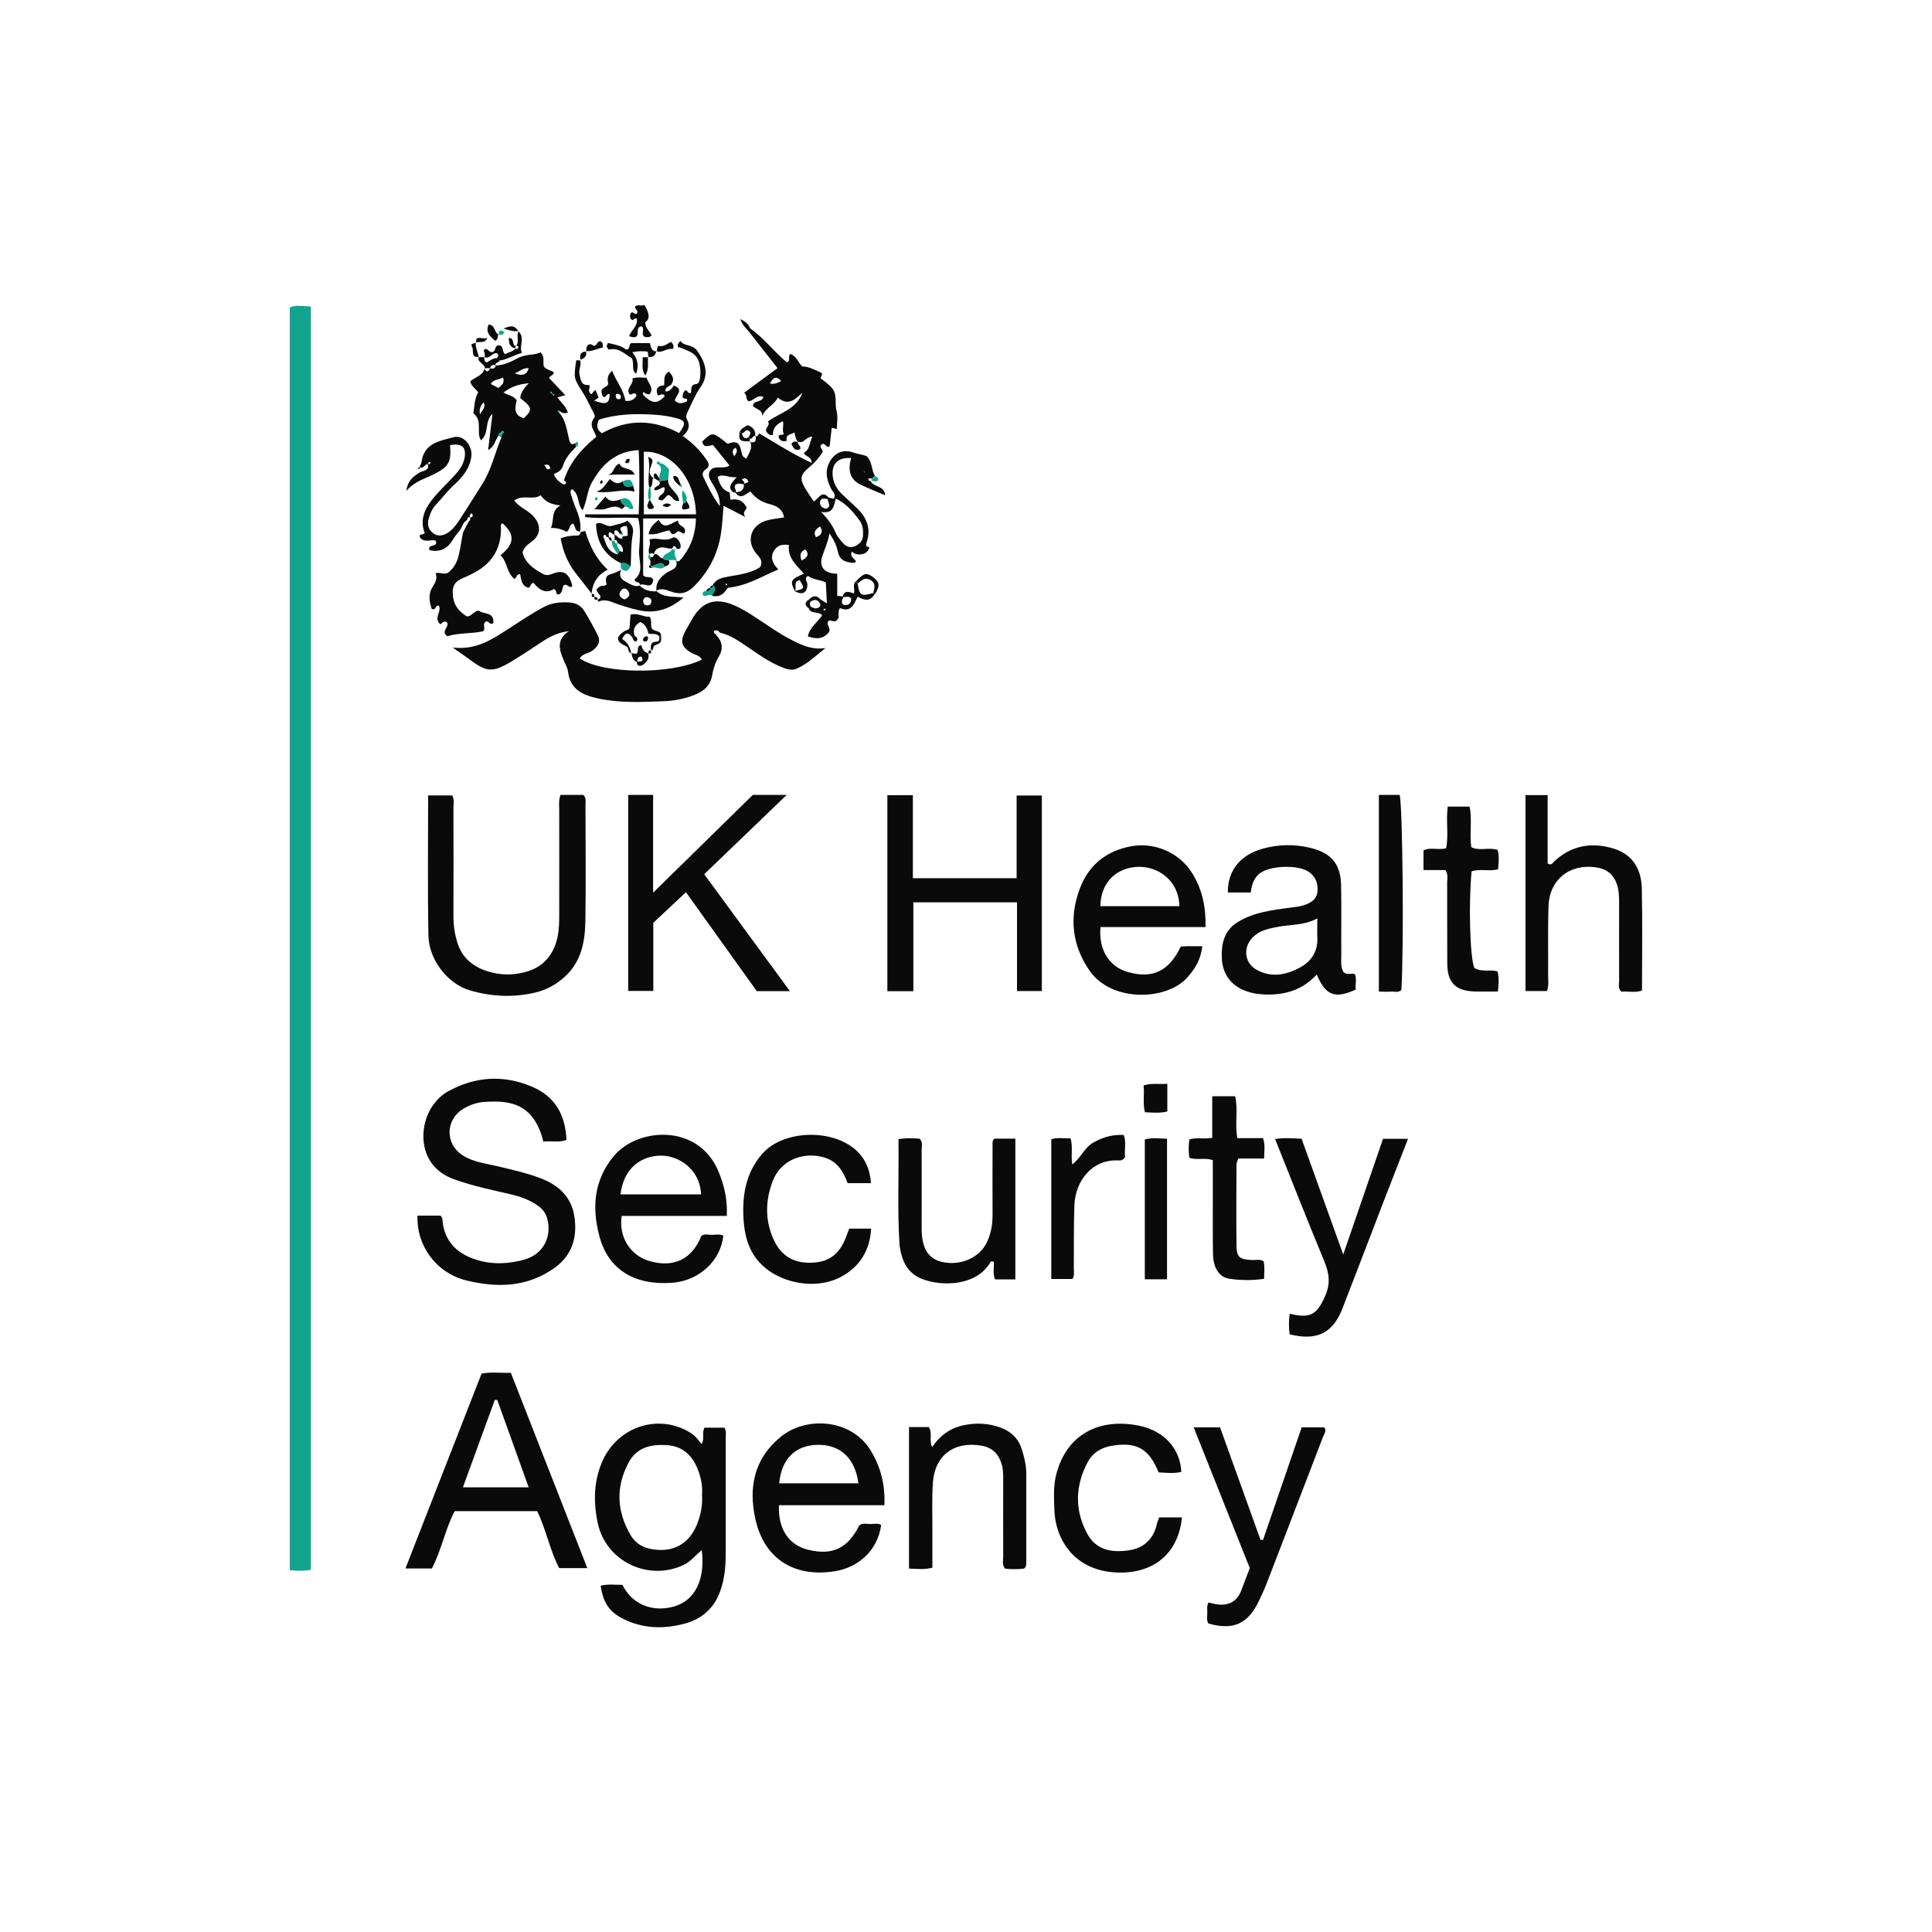
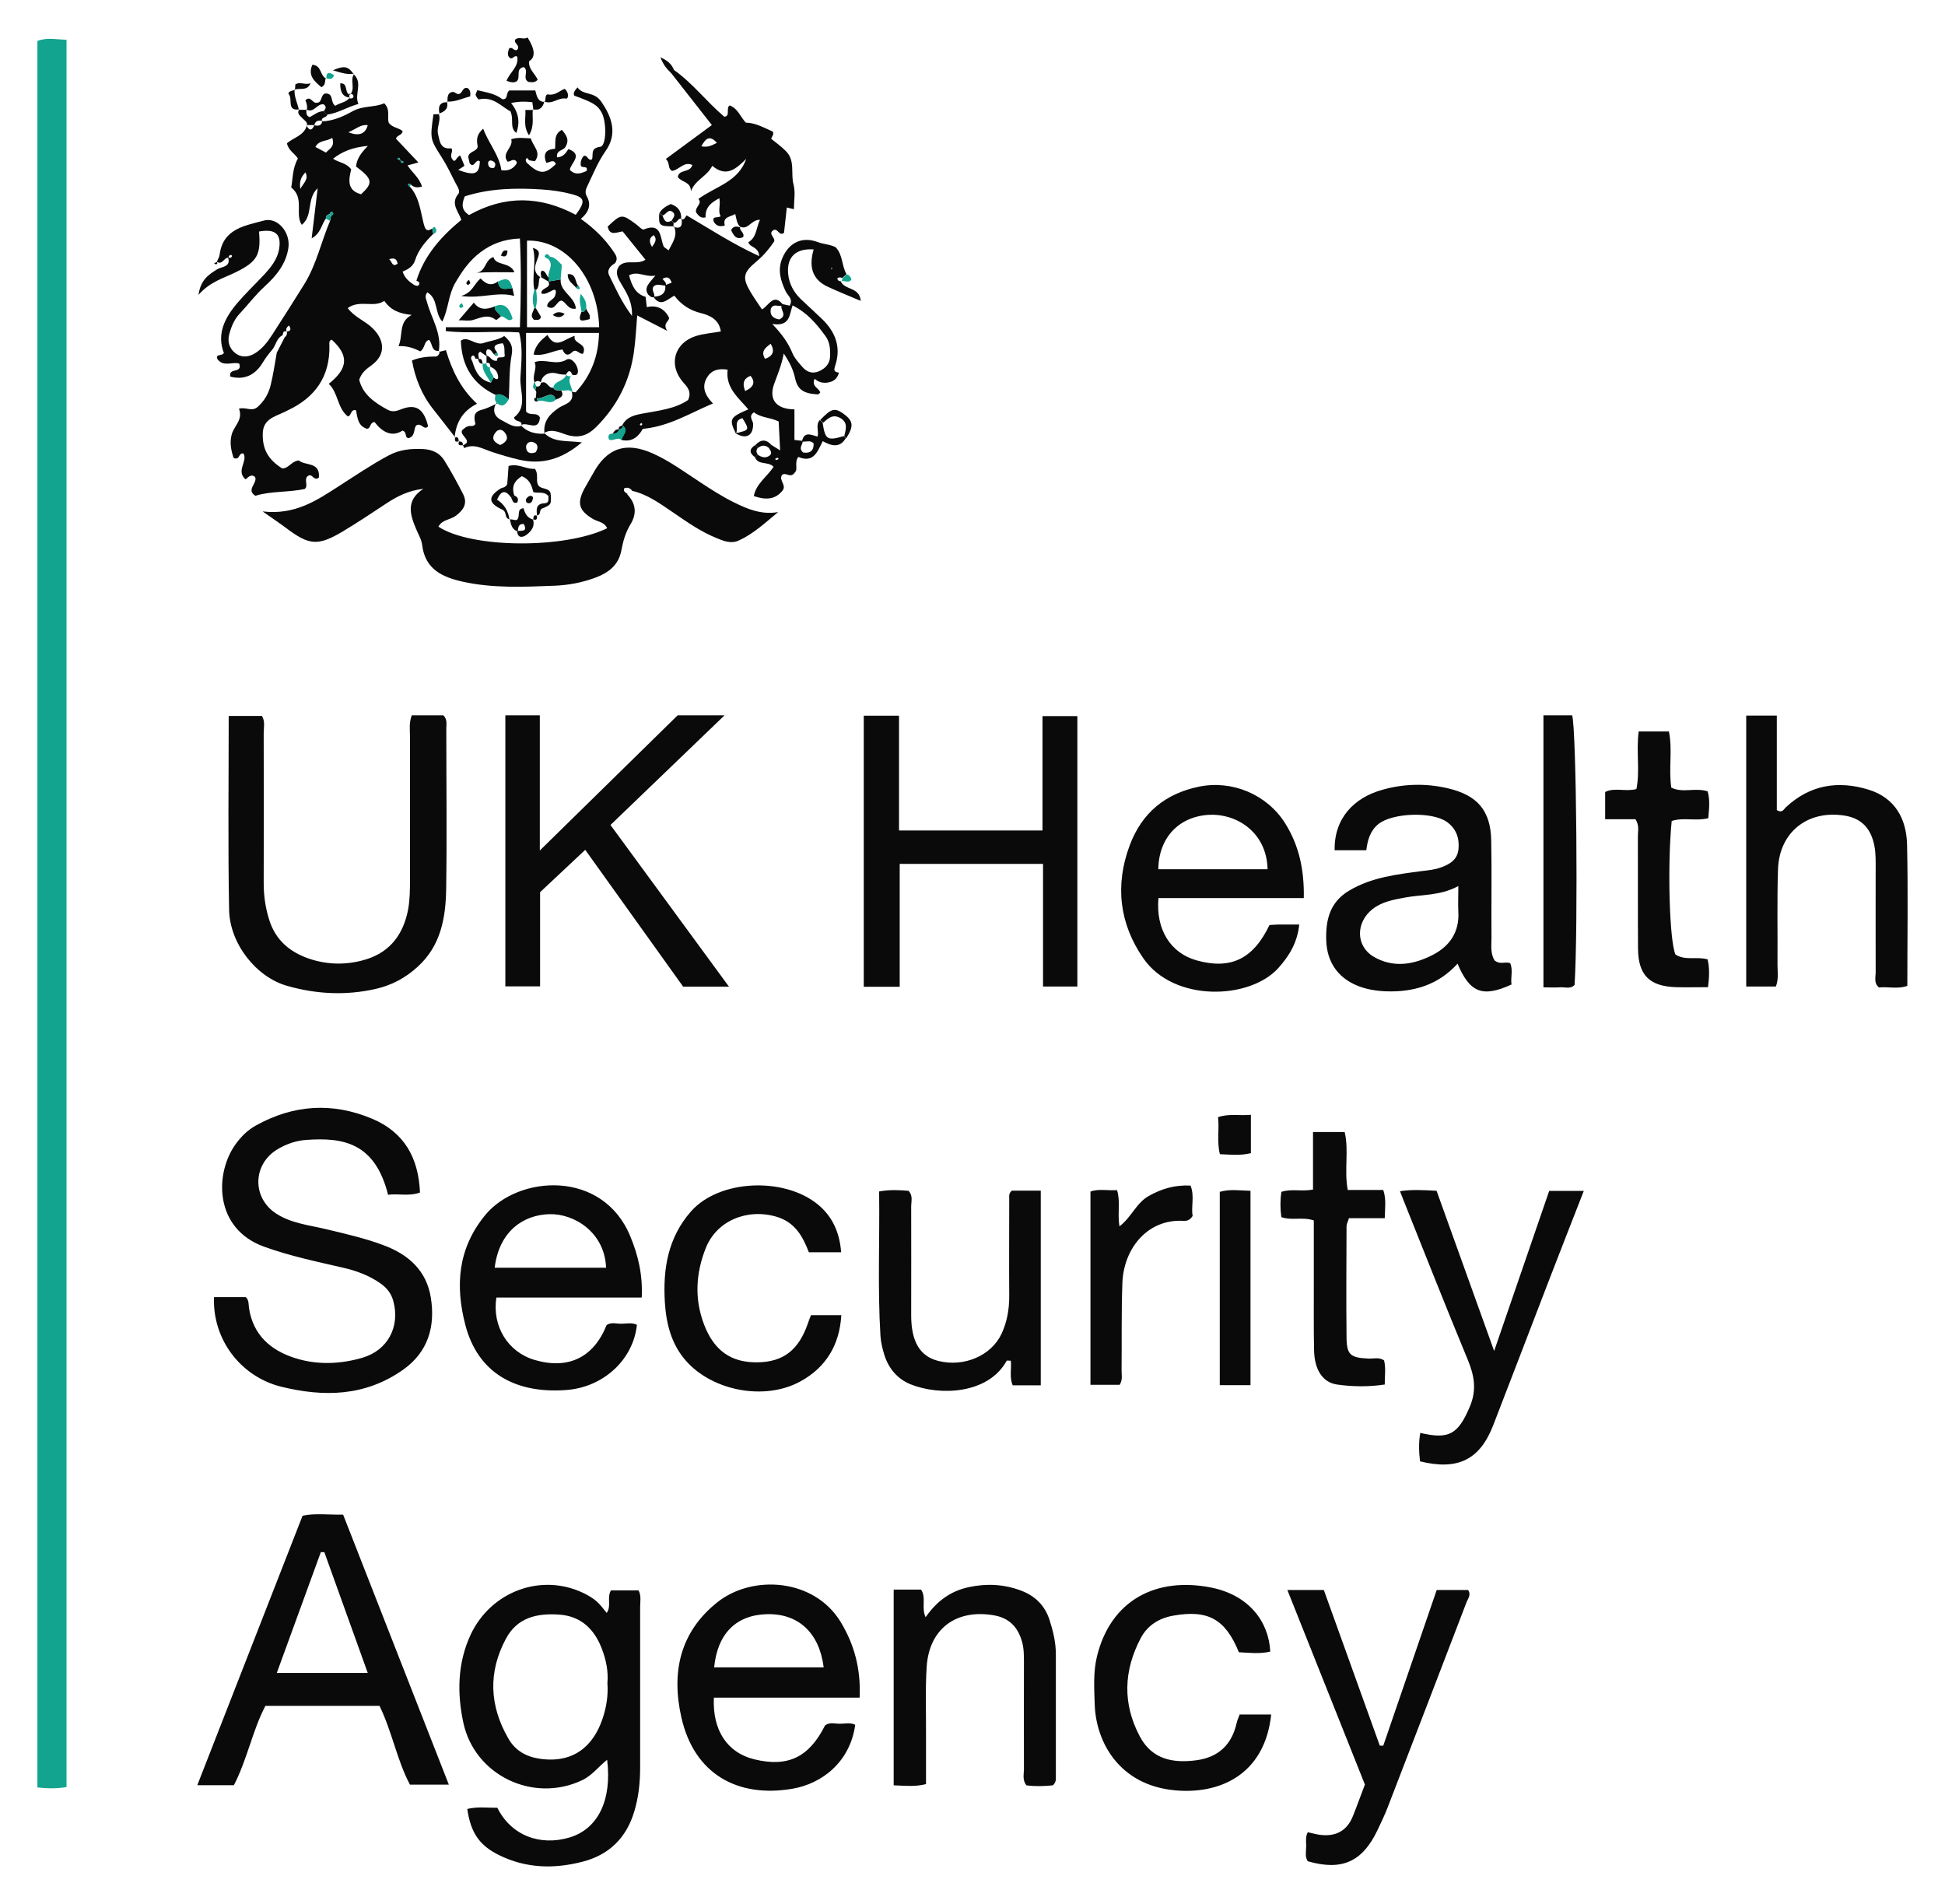
- <svg xmlns="http://www.w3.org/2000/svg" id="Layer_3" data-name="Layer 3" viewBox="0 0 200 200">
+ <svg xmlns="http://www.w3.org/2000/svg" id="Layer_3" data-name="Layer 3" viewBox="27.20 28.75 145.60 142.50">
  <defs>
    <style>.cls-1,.cls-2{fill:#0a0a0a;stroke-width:0}.cls-2{fill:#12a48f}</style>
  </defs>
  <path d="M69.76 39.91c1.15.43.13 1.07.1 1.56.45.44.85.24 1.25.08.14-.45-.35-.18-.43-.4a.87.87 0 0 1 .22-.73c.3-.1.29.4.61.26.14-.32-.17-.84.62-.94.48-.06.49-1.88.1-2.58-.3-.54-.63-.74-2.04-1.25-.1-.21.02-.36.24-.62.41.61 1.22.29 1.75 1.03.86 1.22 1.25 2.46.35 3.74-.55.78-.92 1.69-1.33 2.55-.11.24-.26.5-.08.82.36.63.17 1.2-.44 1.7 1.01.72 1.79 1.49 2.42 2.41.2.29.4.56.14.91-.35.21-.64.51-.43.93.47.94.88 1.92 1.7 3.02.04-1.14-.45-1.78-.83-2.45-.25-.43-.46-.82-.13-1.29.54-.54 1.31-.04 1.97-.47-.58-.71-1.15-1.42-1.71-2.12-.45.06-.97.37-1.12-.36 1.01-.96 1.06-.96 2.12-.18.19.14.46.44.57.4 1.31-.54 1.23.52 1.48 1.22.04.12.21.19.39.34.3-.59.71-1.11.4-1.81l-.05.04c.64.23.68-.14.62-.62l-.04.05c.26.1.3-.14.42-.28 1.75 1.03 3.45 2.14 5.43 3.05-.04-.72-.7-.63-.81-1.04.62-.36.57-1.03.87-1.68-.67-.01-.9.81-1.49.51l.04.04c-.28-.23-.3-.57-.4-.98-.4.23-.96.2-.78.86-.45.13-.67-.02-.83-.29-.14-.45.25-.25.52-.4-.23-.38.01-.82-.1-1.35-.63.32-1.07.69-1.03 1.43-.38.1-.54-.15-.71-.37-.11-.41.5-.65.17-1.01 1.3-.95 2.99-1.27 3.58-3-.75.74-1.48 1.42-2.54.52-.39.8-1.28 1.04-1.6 1.91 0-.74-.71-.67-.98-1.07.09-.61.91-.29 1.09-.9-.64-.3-.99.38-1.52.44-.36-.2-.13-.6-.47-.89 1.21-.89 2.3-1.69 3.45-2.54-1-1.28-2.04-2.61-3.08-3.93.08-.07.15-.14.23-.2 1.4.98 2.42 2.35 3.77 3.5.49 0 .11-.65.41-.84.62.23.8.85 1.21 1.29.73.01 1.36.38 2.02.67.11.21-.07.36-.12.54.37.29.75.57 1.09.91.73.72.36 1.67.58 2.5.16.58.03 1.23.03 1.86-.19-.05-.35-.09-.53-.13-.07.66-.14 1.29-.21 1.9-.37.27-.44-.33-.76-.22-.5.28.13.55.02.87-.36.53-.79 1.05-1.32 1.49-1.02.85-1.08 1.22-.42 2.33.25.41.53.81.83 1.26.5-.26.86-1.26 1.57-.36-.23.29-.65-.18-.9.29-.12.54.22.76.63.82.71-.34-.09-.8.23-1.15l.54.12c.29-.49-.13-.74-.28-1.04-.38-.8-.64-1.6-.28-2.49.49-1.18 1.47-1.68 2.67-1.23.45.17.94.17 1.34.39.55.58.44 1.39.81 2.01l-.32.29c-.13-.06-.26-.07-.37.02.02.17.13.22.28.23l-.03-.02c.27.69 1.43.42 1.5 1.48-.86-.37-1.68-.69-2.47-1.06-1.23-.57-1.4-1.6-1.05-2.79-1.34-.1-2.03.58-1.91 1.83.07.75.42 1.38.96 1.9.53.5 1.07.99 1.59 1.49.98.95 1.42 2.08.99 3.42-.11.35-.17.53.26.58-.08.34-.28.58-.61.69-.42.13-.84.1-1.21-.23-.26.61.35.68.42 1.04-.06.04-.12.13-.18.13-1.04-.06-1.51-.33-1.7-1.21-.14-.64-.39-1.16-.85-1.85-.17.92-.48 1.6-.73 2.31-.4 1.15.18 1.86 1.53 1.87v2.29c.25.03.43.05.61.07.06.27-.36.5.04.87.47.07.8-.07.79-.68-.3-.3-.61-.07-.88-.15.17-.78.69-.49 1.17-.36.12-.41-.17-.87.17-1.24.07.06.14.13.21.19.19 1.28.34 1.38 1.59 1.01l.15.15c-.47.78-1.09.58-1.73.23-.39.76-.67 1.67-1.83 1.18-.32.42 0 .93-.25 1.15-.34.52-.71-.08-.98.22-.23.38.33.71.08 1.11-.58.76-1.33.74-2.18.45.17-.93 1-1.45 1.48-2.19-.42-.44-1.15-.09-1.39-.71l.2-.2c.28.2.6.29.89.07.23-.17.07-.4-.07-.59.07-.07.13-.14.2-.21.15.09.3.19.66.41-.04-.79-.07-1.46-.11-2.16-.62-.32-1.34-.27-1.85-.69-.46.31-.05.61-.06.9-.01.87-.54 1.14-1.32.67 1.05-.24 1.06-.24.52-1.13-.7.16-.28.79-.49 1.16-.53-1.09-.47-1.22.93-1.82-.74-.87-1.72-1.61-1.55-2.97-.69-.11-1.21.03-1.54.58-.41.67-.2 1.29.44 1.95-1.74.73-3.26 1.71-5.25 1.9-.28.49-.73 1.03-1.6.83.03-.37.6-.7.06-1.1.33-.63.91-.76 1.55-.88 1.18-.22 2.4-.34 3.38-1.01.28-.63-.05-.97-.39-1.35-1.1-1.28-.65-2.91.95-3.43.59-.19 1.23-.23 1.89-.35-.12-.88-.81-1.21-1.48-1.37-.85-.21-1.49-.64-2-1.31-.53.27-1.02.9-1.57.08q.99-.03.89-.87l.48-.18c-.13-.38-.33-.51-.69-.28.16.17.31.28.25.49-.31.02-.64-.18-.91.07-.22.29.15.53.03.79-.2.08-.3-.08-.43-.17-.38-.54.11-.9.53-1.43-.81.13-1.32-.38-1.97-.02.21.73.44 1.37 1.24 1.61.03.24.06.47.09.77.72-.17 1.32.08 1.67.8-.03.32-.49.39-.15.97-.9-.46-1.53-.78-2.24-1.15-.08.96-.12 1.86-.25 2.76-.31 2.18-1.27 4.05-2.84 5.61-.6.59-1.23.83-2.1.59-.56-.16-1.16-.53-1.79-.16l.04.04c-.11-.91.37-1.44 1.08-1.93.4-.27 1.17-.36.97-1.17l.02-.03c.09.01.23.07.27.03 1.15-1.24 1.71-2.71 1.74-4.43h-5.46v5.88c.31.37.84 0 1.04.46-.11 1.12-1.02.23-1.43.58l.04.02c.1-.46-.48-.21-.55-.62 1.04-.8.41-1.97.48-3.01.06-1.09.2-2.21-.1-3.35-1.86-.13-3.69.11-5.49-.1v-.29h5.55c.08-2.28.1-4.44 0-6.64-1.18.05-2.09.39-2.94 1.02-.84.63-1.41 1.45-1.92 2.34-.5.88-.49 1.93-.95 2.86-.6-.66-.28-1.69-1.12-2.19-.23.29-.09.49-.03.72.33 1.23 1.13 2.35.88 3.71l.05-.05c-.64.09-.49-.58-.78-.82-.39.12-.27.61-.65.86-.47-.24-1.01-.43-1.63-.39.37-.84-.03-1.8.99-2.34-.96-.09-1.59-.38-2.05-1.05-.8.55-1.84-.12-2.74.54.48.64 1.17.91 1.7 1.36 1.04.89 1.25 2.08.07 2.93-.34.25-.72.51-.91 1.07.26 1.1 1.16 1.73 2.15 2.26.31.16.6.11.95-.03 1.14-.46 1.73-.07 2.06 1.26-.32.34-.47-.28-.87-.08-.24.19-.05.79-.57.96-.37 0-.08-.43-.48-.56-.8.52-1.53.1-2.09-.64-.4.04-.25.49-.58.5-.67-.21-.7-.83-.81-1.38-.42-.11-.34.43-.61.46-.81-.65-.71-1.77-1.43-2.44 1.47-1.17 1.51-2.13.22-3.31-.24.09-.17.3-.17.47.04 2.3-1.07 3.86-3.11 4.82-.09.04-.17.09-.26.13-.73.35-1.6.53-1.62 1.61-.03 1.15.38 1.93 1.45 2.61.48.02.68-.53 1.25-.6.43.42 1.62.07 1.5 1.29-.41.3-.49-.39-.84-.11-.3.25.08.73-.22.96-1.26.27-2.51.14-3.69.51-.73-.45.17-.94-.02-1.4-.31-.28-.52.03-.72.17-.73-.64.16-1.32-.14-1.92-.4-.15-.25.55-.76.31-.15-.49-.32-1.1-.13-1.77.18-.63.86-1.09.54-1.91.52-.15.98.27 1.43-.16.5-.46.79-.99.94-1.6.2-.8.31-1.62.46-2.43.2-.38.39-.77.59-1.15.14-.11.2-.25.16-.43.35-.05.31-.23.16-.46-.15.13-.26.25-.17.45-.26-.08-.27.11-.3.28-.44.2-.49.68-.73 1.02-.28.33-.54.66-.77 1.04-.54.9-1.35 1.32-2.42 1.04-.16-.71.93-.2.67-.97-.46-.18-1.19.29-1.64-.35-.13-.43.33-.18.49-.45-.55-1.41.06-2.62.99-3.72.63-.74 1.34-1.41 2-2.12.53-.57 1.03-1.18 1.15-1.98.17-1.09-.31-1.49-1.51-1.27.15 1.74-.13 2.25-1.73 3.04-.9.45-1.91.69-2.8 1.7.16-1.13.76-1.52 1.41-1.92.33-.2 1.06-.16.79-.91.11.08.22.09.3-.04.01-.02-.02-.11-.04-.11-.15-.03-.19.08-.22.2-.34-.03-.47.62-.9.27l.03.03c.07-.17.19-.34.21-.52.25-1.96 1.89-2.17 3.31-2.56 1.01-.28 2 .86 1.84 2.03-.17 1.22-.93 2.13-1.79 2.91-.69.63-1.23 1.36-1.86 2.03-.41.43-.63.98-.78 1.54-.15.57.02 1.09.48 1.43.48.35 1.01.28 1.5-.04.54-.35.92-.86 1.26-1.39.81-1.26 1.62-2.52 2.41-3.8.89-1.46 1.24-3.14 1.9-4.69.02-.12.05-.25.07-.37.12-.05.22-.16.12-.26-.12-.12-.18.04-.24.14-.18.03-.27.13-.26.31-.34.45-.37 1.11-1.07 1.49.15-1.27.3-2.45.45-3.75-.86.8-.31 2.03-1.19 2.74-.54-.81.23-1.99-.79-2.8.12-.6.08-1.43.5-2.16-.22-.38-.69-.57-.82-1.14.46-.43 1.29-.57 1.49-1.34l-.05-.05c.21.45.42.49.63 0l-.05.03c.3.07.57.07.63-.32l-.04.04c.83-.03 1.62-.38 2.28-.75.82-.46 1.67-.28 2.39-.61.49.48.2 1.01.34 1.45.25.38.74.37 1.04.63-.03.33-.41.28-.5.57.54.57 1.1 1.16 1.68 1.78-.29.08-.51.14-.81.22.33.53.87.89 1.08 1.59-.32.08-.6.09-.85-.17l-.1-.06-.11.07c.84.8.93 1.92 1.19 2.95.11.42.22.61.64.35l.07.4c-.58.57-1.11 1.18-1.36 1.98-.15.46-.53.67-.93.84.17.51.51.77.87 1 .13.06.29.12.36-.03.08-.16-.06-.24-.2-.29.59-1.88 1.82-3.28 3.36-4.55-.18-.61-.84-1.2-.22-1.95.17-.2-.07-.55-.21-.81-.33-.65-.64-1.31-1.03-1.92-.87-1.37-.89-1.36-.62-3.23h.43l-.04-.04c.2.51-.17.99-.05 1.52.14.59.17 1.16 1 1.07.19.27-.25.54.17.93.16.09.25-.35.5-.38.1.25.21.5.31.76-.15.1-.31.2-.47.31 1.24.46 1.58.32 1.62-.64-.31-.27-.43.62-.77.12-.02-.09-.03-.19-.06-.28-.22-.63.76-.53.66-1.03-.09-.46-.06-.83.42-1.26.42 1.13 1.21 1.98 1.36 3.11.58.08.92-.13 1.16-.53-.02-.06-.02-.11-.04-.14-.23-.24-.42.03-.65.03-.51-.64.46-1.06.27-1.68.51-.16.98-.08 1.47-.06.14.57.82 1.03.3 1.71-.15-.02-.29-.05-.43-.07-.05-.06-.15-.19-.15-.18-.14.1-.12.22-.04.35.94.89 1.37.91 2.19.11-.18-.43-.47-.08-.72-.1-.24-.63-.07-1.01.66-1.04.06-.51-.12-1.09.51-1.42.32.37.59.74.28 1.25-.12.32-.73.23-.64.81.45-.02.65-.31.84-.61Zm-12.59.85c-.04-.11-.04-.3-.23-.12.08.04.15.08.23.12.06.1.07.31.25.1-.08-.03-.17-.07-.25-.1m14.88 12.48c-.09-3.71-2.53-6.57-5.4-6.48v6.48zm12.97-.23c.77.81 1.19 1.43 1.49 2.15.16.39.47.73.75 1.05.34.4.78.55 1.29.31.46-.22.77-.55.79-1.1.02-.54-.02-1.08-.35-1.52-.65-.89-1.34-1.73-2.46-2.29-.24.68-.17 1.6-1.51 1.39Zm-22.71-8.16c2.67-1.5 5.34-1.44 7.99-.02.73-.99.7-1.28-.27-1.54-.74-.2-1.52-.31-2.29-.36-1.98-.13-3.94-.07-5.75.52-.25.62-.24 1.02.32 1.4m-8.46-3.64c.07-.58.35-.98.89-1.54-1.17.11-1.91.42-2.61.96.46.31 1 .3 1.36.8-.18.74-.35 1.57.74 1.86.92-.85.87-1.14-.38-2.08m-1.78-2.14c-.43.28-.99.15-1.26.68.27.15.51.27.79.42.28-.3.69-.45.47-1.1m1.21-.42q1.18.47 1.45-.53c-.52-.08-.86.28-1.45.53m29.7 19.37q.98-.45.4-1.14c-.48.19-.64.52-.4 1.14m1.49-2.41q.91-.32.42-1.13c-.39.3-.76.55-.42 1.13m-8.32-9.26q-.52.26-.14.88c.2-.3.41-.53.14-.88m3.55-6.65c.55.11.83-.1 1.17-.26-.51-.56-.82-.39-1.17.26m-30.02 3.19c.26-.46.65-.74.38-1.24-.25.29-.48.57-.38 1.24m14.51-1.58c.16-.25.1-.43-.17-.53-.17-.06-.29.05-.28.19 0 .26.15.41.45.34m-7.86 6.84c.22.17.23.65.64.33-.07-.25-.14-.49-.64-.33M85.4 63c-.05.03-.11.07-.18.1.03.03.07.1.09.09.07-.02.13-.06.19-.09-.03-.03-.07-.06-.11-.1Zm4.06-14.09.04-.11h-.08l.03.11ZM75.2 60.6s.08-.07.08-.1-.06-.07-.09-.1c-.03.05-.07.1-.1.15.03.02.07.03.11.06Z" class="cls-1" />
  <path d="M32.18 162.51c-.76.13-1.42.11-2.18.03V31.82c.66-.28 1.37-.12 2.18-.09v130.79Z" class="cls-2" />
  <path d="M74.15 65.75c.66.69.74 1.44.24 2.26-.36.59-.55 1.25-.67 1.91-.21 1.16-1 1.72-2.01 2.09-.96.35-1.97.54-2.99.58-2.29.09-4.57.2-6.83-.29-1.55-.34-2.87-.92-3.09-2.77-.05-.42-.3-.81-.46-1.21-.45-1.07-.77-2.12.55-2.98-1.1.12-1.94.55-2.75 1.08-1.09.72-2.18 1.45-3.3 2.12-1.84 1.09-2.5 1.03-4.21-.26-.49-.37-1.01-.71-1.77-1.25 2.45.29 4.09-.85 5.75-1.92 1.22-.78 2.42-1.6 3.7-2.28.81-.43 1.65-.51 2.54-.47.69.03 1.25.28 1.61.85.51.82.97 1.67 1.41 2.53.35.69.03 1.18-.54 1.61-.41.31-1.04.29-1.31.82 2.44 1.62 9.42 1.68 12.63.12-.2-.47-.69-.48-1.05-.69-1.07-.63-1.23-1.19-.65-2.28.21-.38.44-.76.65-1.14 1.04-1.91 2.46-2.39 4.49-1.48 1.24.56 2.34 1.37 3.47 2.11.85.56 1.7 1.11 2.62 1.56 1.01.5 2.04.92 3.27.71-.95.78-1.82 1.61-2.93 2.12-.59.28-1.17.04-1.69-.18-1.17-.47-2.2-1.2-3.24-1.91-.96-.65-1.9-1.35-3.06-1.62-.16-.21-.36-.3-.61-.18-.07.25.13.32.27.42Zm-30.92 60.09h2.37c.25.23.2.55.24.82.31 2.02 1.62 3.16 3.44 3.74 1.66.53 3.38.46 5.04-.02 1.92-.56 2.83-2.33 2.33-4.22-.16-.62-.51-1.03-1-1.37-.85-.59-1.79-.93-2.8-1.16-1.98-.46-3.96-.87-5.89-1.57-3.74-1.35-3.71-5.5-2.1-7.7.41-.56.9-1.04 1.5-1.37 2.81-1.56 5.72-1.75 8.68-.51 2.42 1.01 3.49 2.93 3.6 5.53-.82.3-1.63.06-2.39.17-.99-3.98-3.47-4.29-6.1-4.11-.79.05-1.52.31-2.19.71-1.86 1.13-1.9 3.63-.08 4.81 1.13.73 2.46.86 3.72 1.16 1.46.35 2.92.68 4.33 1.21 1.85.69 3.2 1.9 3.52 3.91.35 2.16-.2 4.08-2.07 5.4-2.83 2-5.93 2.07-9.19 1.26a6.64 6.64 0 0 1-4.97-6.69Zm48.63-43.52h2.64v8.59h10.74v-8.56h2.61v20.24h-2.57v-9.18H94.55v9.2h-2.69V82.33Zm-19.23 67.14c.35-.53-.01-1.1.3-1.67H75c.22.4.12.84.12 1.27v11.97c0 1.12-.11 2.22-.44 3.31-.59 1.98-1.89 3.25-3.88 3.76-2.13.55-4.23.5-6.25-.5-1.45-.72-2.11-1.65-2.37-3.45.75-.19 1.51-.08 2.25-.09 1.01 2.04 3.16 2.9 5.42 2.22 2.11-.64 3.17-2.78 2.8-5.81-.66.52-1.13 1.18-1.88 1.53-3.65 1.73-8.05-.36-8.89-4.33-.47-2.22-.43-4.45.55-6.56 1.52-3.25 5.29-4.64 8.45-3.12.35.17.69.37.98.62.28.24.5.56.76.87Zm.04 5.27c.08-.9-.11-1.78-.42-2.58-.55-1.44-1.54-2.44-3.21-2.55-1.65-.11-3.12.22-3.97 1.81-1.34 2.51-1.23 5.01.18 7.46.52.91 1.33 1.37 2.35 1.52 2.5.37 4-.93 4.69-2.95.3-.86.45-1.79.38-2.7Zm-7.65-72.44h2.59v10.12c3.6-3.53 6.94-6.81 10.32-10.12h3.51c-2.95 2.84-5.72 5.5-8.54 8.21 2.95 4.02 5.86 7.99 8.87 12.1h-3.43c-2.4-3.35-4.84-6.76-7.33-10.24-1.16 1.08-2.24 2.1-3.38 3.17v7.05h-2.6V82.29Zm-6.99 0h2.36c.31.31.22.67.22 1 0 3.99.05 7.98-.01 11.97-.03 2.16-.39 4.26-2.12 5.84-.92.84-1.93 1.39-3.16 1.67-2.24.51-4.46.39-6.63-.23-2.32-.66-4.29-3.16-4.34-5.69-.09-4.81-.03-9.62-.03-14.51h2.49c.25.41.13.86.13 1.28.01 3.75.01 7.49 0 11.24 0 .93.13 1.84.41 2.73.47 1.52 1.55 2.43 3 2.92 1.42.48 2.89.48 4.31.03 1.79-.57 2.75-1.92 3.09-3.71.13-.71.14-1.45.14-2.18.01-3.6 0-7.2 0-10.8 0-.48-.08-.97.13-1.55Zm-5.14 59.84c1.34 3.43 2.65 6.76 3.95 10.09s2.6 6.65 3.96 10.11h-2.91c-.96-1.79-1.32-3.91-2.28-5.9h-8.54c-.96 1.81-1.35 3.98-2.36 5.94h-2.74c2.63-6.74 5.23-13.39 7.88-20.17.94-.2 1.94-.06 3.04-.08Zm-4.98 11.84h6.82c-1.12-3.1-2.18-6.07-3.25-9.04-.09 0-.17 0-.26-.01-1.1 3-2.19 6.01-3.3 9.05Zm91.15-53.35c.44.37.79.08 1.19.22.23.52.02 1.09.1 1.6-2.17.99-3.12.62-4.04-1.56-1.45 1.6-3.29 2.14-5.35 2.07-.78-.03-1.56-.16-2.26-.47-1.41-.62-2.16-1.78-2.22-3.32-.05-1.52.25-2.88 1.72-3.75 1.68-1 3.56-1.21 5.43-1.46.48-.06.96-.1 1.43-.27.67-.24 1.24-.58 1.32-1.37.08-.83-.17-1.54-.87-2.04-1.1-.79-4.1-.69-5.15.18-.59.49-.79 1.19-.88 1.94h-2.37c-.05-2.38 1.44-3.94 3.59-4.53a9.7 9.7 0 0 1 4.91-.1c2.17.51 3.17 1.65 3.22 3.87.05 2.43 0 4.87.02 7.3 0 .58-.09 1.17.22 1.68Zm-2.69-5.55c-1.36.74-2.71.62-3.99.86-.86.16-1.73.31-2.44.87-1.27 1.01-1.25 2.77.09 3.56 1.49.87 3.03.59 4.45-.15 1.25-.65 1.97-1.71 1.89-3.19-.03-.58 0-1.16 0-1.95m-44.81 60.75H80.64c-.12 2.44 1.01 4.12 3.01 4.61 2.52.62 4.11-.14 5.31-2.53.34-.27.74-.13 1.12-.13s.77-.11 1.14.08c-.38 2.79-2.5 4.42-4.72 4.79-4.07.69-7.33-1.09-8.29-5.33-.77-3.39-.11-6.41 2.7-8.64 2.63-2.08 7.23-1.78 9.22 1.48 1.03 1.7 1.52 3.53 1.42 5.67Zm-2.7-2.27c-.33-2.61-1.91-4.04-4.25-3.98-2.3.06-3.7 1.45-3.95 3.98zm-13.64-27.68H64.36c-.34 2.15.87 4.09 2.86 4.67 2.52.74 4.42-.18 5.39-2.61.34-.24.74-.09 1.12-.1s.78-.1 1.15.08c-.28 2.63-2.52 4.67-5.27 4.88-3.9.3-6.65-1.34-7.57-4.85-.77-2.94-.58-5.74 1.49-8.25 2.47-2.99 8.78-3.42 10.85 1.59.58 1.4.94 2.85.86 4.58Zm-11-2.23h8.35c-.1-2.65-2.38-4.06-4.24-4.01-1.92.05-3.76 1.24-4.1 4.01Zm60.57-27.67h-10.87c-.21 2.36.91 4.13 2.88 4.67 2.53.7 4.22-.11 5.43-2.65.2-.01.44-.04.68-.04h1.55c-.14 1.35-.75 2.35-1.56 3.25-2.13 2.38-7.82 2.59-10.11-.72-1.79-2.58-2.14-5.47-1.02-8.46.91-2.43 2.66-3.87 5.19-4.39 2.48-.51 5.08.59 6.43 2.72 1.04 1.65 1.45 3.46 1.41 5.62Zm-10.88-2.16h8.18c-.07-2.83-2.4-4.19-4.4-4.07-2.24.13-3.75 1.71-3.78 4.07m46.24 8.78h-2.23V82.31h2.29v7.08c.42.24.51-.06.66-.2 1.81-1.7 3.93-2.04 6.22-1.33 1.97.61 2.83 2.18 2.87 4.12.08 3.5.02 7 .02 10.56-.71.26-1.43.05-2.12.12-.4-.32-.25-.74-.25-1.11-.01-2.73 0-5.45 0-8.18 0-.58-.02-1.15-.2-1.73-.33-1.1-1.07-1.69-2.18-1.85-2.72-.41-4.83 1.25-4.93 4.01-.08 2.38-.02 4.77-.04 7.15 0 .52.1 1.06-.12 1.64ZM94.1 147.73h2.05c.41.61 0 1.33.34 2.07.83-1.2 1.87-1.97 3.26-2.26 1.32-.28 2.62-.21 3.87.26 1.04.39 1.79 1.09 2.15 2.21.27.84.47 1.68.47 2.56v9.19c0 .19.02.39-.22.62-.62.07-1.33.09-1.99 0-.31-.42-.18-.82-.18-1.2-.01-2.67 0-5.35 0-8.02 0-.54 0-1.07-.16-1.59-.32-1.07-.97-1.73-2.12-1.92-2.8-.47-4.81 1.01-5 3.85-.11 1.69-.04 3.4-.05 5.1v3.69c-.82.21-1.57.12-2.42.09v-14.66Zm11.02-15.29h-2.11c-.26-.6-.08-1.24-.14-1.84-.15 0-.29-.03-.31 0-1.38 2.51-5 2.64-7.18 1.77-.98-.39-1.66-1.18-1.98-2.21-.14-.46-.26-.94-.29-1.42-.22-3.59-.05-7.18-.1-10.81.81-.15 1.52-.1 2.2-.05.35.37.2.78.2 1.15.01 2.72 0 5.45 0 8.17 0 1.98.66 3.08 2.05 3.42 1.9.47 3.94-.39 4.71-2.03.42-.89.58-1.84.58-2.83-.02-2.43 0-4.87 0-7.3 0-.19-.05-.39.2-.59h2.16v14.56Zm24.25 29.87c-1.94-4.86-3.85-9.67-5.8-14.55h2.73c1.39 3.88 2.79 7.76 4.19 11.65h.26c1.33-3.87 2.66-7.74 4-11.65h2.35c.25.37-.02.65-.13.95-1.96 5.11-3.92 10.22-5.89 15.32-.23.59-.5 1.15-.77 1.72-1.13 2.37-2.68 3.05-5.22 2.31-.22-.36-.11-.76-.11-1.14 0-.33-.07-.68.12-1.03.31.07.62.16.94.2 1.18.14 2-.32 2.43-1.39.31-.76.58-1.54.91-2.39Zm4.13-24.19c-.08-.69-.11-1.4.02-2.12 2.16.52 2.84.08 3.7-1.94.55-1.28.34-2.37-.16-3.57-1.65-3.98-3.23-7.99-4.83-11.99-.07-.18-.14-.35-.23-.59.92-.14 1.78-.08 2.74-.03 1.4 3.89 2.8 7.78 4.31 11.99 1.45-4.22 2.78-8.09 4.12-11.98h2.59c-.89 2.29-1.76 4.49-2.61 6.7-1.39 3.61-2.77 7.23-4.17 10.84-1 2.58-2.65 3.4-5.48 2.7Zm-13.47 18.96h2.33c-.49 4.57-3.94 6-7.25 5.67-4.1-.4-5.86-3.57-5.96-6.4-.04-1.22-.12-2.45.17-3.63 1.04-4.23 4.46-5.96 8.56-5.14 2.82.57 4.3 2.55 4.41 4.79-.78.19-1.58.09-2.35.05-1.01-2.49-2.32-3.2-4.91-2.74-1.07.19-1.92.72-2.43 1.67-1.29 2.44-1.38 4.92-.07 7.38.92 1.73 2.51 2.01 4.26 1.77 1.61-.22 2.62-1.16 2.98-2.77.05-.23.16-.45.24-.67Zm-29.87-34.6h-2.41c-.46-1.2-1.04-2.25-2.43-2.66-2.18-.64-4.49.29-5.3 2.38-.73 1.86-.85 3.78-.11 5.7.74 1.94 2.02 2.84 3.97 2.82 1.96-.02 3.12-.92 3.81-2.95.06-.18.13-.36.22-.58h2.27c-.13 2.22-1.14 3.89-3.03 4.94-2.66 1.48-6.55.75-8.56-1.48-1.13-1.25-1.52-2.81-1.62-4.43-.15-2.48.22-4.82 1.96-6.8 2.11-2.39 6.96-2.59 9.49-.52 1.07.88 1.62 2.04 1.75 3.58Zm59.46-32.41h-2.26v-2.04c.7-.36 1.5 0 2.34-.22.28-1.37-.03-2.82.17-4.31h2.26c.29 1.36-.03 2.77.18 4.2.84.43 1.79-.02 2.72.28.19.64.11 1.3.05 2.01-.93.24-1.87-.08-2.74.21-.33 3.35-.17 8.95.28 9.99.73.49 1.61.13 2.41.37.16.69.12 1.34.03 2.08-.84 0-1.61.02-2.38 0-1.99-.06-2.84-.89-2.86-2.87-.02-2.82 0-5.64-.01-8.46 0-.37.12-.77-.18-1.24Zm-18.81 40.5c.14.56.05 1.14.05 1.81-1.19.18-2.4.17-3.58 0-1.07-.16-1.68-1.11-1.71-2.55-.04-1.7-.01-3.4-.02-5.1v-4.63c-.85-.29-1.65.03-2.43-.25-.09-.64-.09-1.26 0-1.89.76-.25 1.49-.01 2.37-.17v-4.31h2.37c.33 1.38-.05 2.85.23 4.34h2.66c.24.72.12 1.37.11 2.11h-2.68c-.07.25-.18.43-.18.6-.01 2.77-.03 5.54 0 8.31.01 1.33.29 1.54 1.67 1.6.38.01.78-.12 1.15.14Zm11.92-48.28h2.16c.32 1.08.45 15.94.18 20.18-.31.34-.72.15-1.09.18-.38.03-.77 0-1.24 0V82.28Zm-31.71 50.11h-2.19v-14.46c.61-.23 1.28-.06 1.99-.11.27.87.02 1.75.18 2.71.89-.66 1.25-1.74 2.19-2.27.96-.54 1.95-.84 3.13-.78.32.77.03 1.59.16 2.27-.22.36-.47.38-.71.37-2.65-.15-4.45 2.05-4.55 4.64-.08 2.19-.04 4.38-.06 6.57 0 .33.09.68-.14 1.06m9.79.03h-2.3v-14.47c.73-.22 1.48-.1 2.3-.08v14.56Z" class="cls-1" />
  <path d="M67.96 61.18c.72.71 1.7.54 2.8.68-1.5 1.27-2.99 1.69-4.69 1.3-.7-.16-1.4-.37-2.09-.6-.66-.22-1.29-.63-2.03-.27-.03-.08-.07-.15-.1-.23l-.03.03c.98-.34-.55-.87.11-1.25.08-.08.2-.16.33-.19.17-.05.38.06.53-.16-.1-.45-.2-.9.48-1.07.4-.1.78-.31 1.16-.48l-.06-.05c-.35.58-.16 1.05.39 1.32.45.22.9.6 1.48.41l-.04-.02c.49.51 1.11.65 1.78.61l-.04-.04Zm-3.31.88c.48-.23.69-.53.29-.99-.19-.21-.45-.19-.62.02-.39.47-.15.76.33.97m2.65.54c.22-.35.19-.65-.24-.77-.27-.07-.5.17-.48.4.03.43.33.52.72.37m-6.03-1.12c-.55-.7-1.09-1.41-1.64-2.1-.86-1.08-1.35-2.31-1.59-3.65.58-.23 1.15-.3 1.74-.29.19 0 .33-.17.33-.4l-.05.05c.17-.04.34-.09.52-.13.45 1.49 1.09 2.87 2.33 4.01-1.1.55-1.58 1.43-1.68 2.54l.03-.03Zm59.57 50.71v2.87c-.78.2-1.53.11-2.32.08-.24-.94-.03-1.85-.14-2.77.85-.29 1.61-.09 2.46-.18M66.41 33.77c-.67.13-.19.78-.54 1.07-.2.12-.43.08-.75-.04.22-.62.94-1.05.8-1.81-.21-.14-.29.17-.5.13-.29-.18-.2-.46-.12-.72.24-.23.39.24.62.07.26-.31-.27-.47-.16-.75.3-.27.66.04.93-.17q.85 1.34.12 1.78c-.07.59.45.93.64 1.39-.23.25-.47.18-.69.16-.49-.25.06-.83-.35-1.11m1.54 2.57c-.11.45-.35.71-.86.59l.04.05c-.03-.18-.05-.37-.08-.58-.51-.06-.97-.07-1.59.06.54.68.7 1.4.39 2.24-.53-.41-.16-1-.44-1.62-.65-.32-1.27-1.14-2.36-.89-.06.01-.19-.19-.24-.32-.03-.06.05-.17.12-.37.64.16 1.32.24 1.88.68.46.02.23-.46.52-.66h1.94c.12.4.15.86.72.86l-.05-.05Zm-2.58 31.27c-.44-.02-.19-.54-.56-.71-1.07-.49-1.1-.96-.16-1.57.15-.1.38-.06.52-.34.03-.39.07-.87.1-1.36.74-.22 1.34.27 1.97.21.29.39.07.81.22 1.17.18.43.9.17.97.74-.06.05-.12.09-.17.15-.3-.41-.78-.2-1.14-.32-.12-.52-.29-.95-.85-1.19-.55.33-.8.78-.57 1.44-.07.06-.14.13-.22.19-.45-.66-.78-.53-1.07.13q.8.51.93 1.5l.03-.03ZM53.4 35.84c.44-.46-.04-1.1.32-1.57l-.04.04c.71.67.02 1.48.35 2.22-.86.24-1.53.69-2.34.8l-.26-.26c.1-.14.27-.28.02-.5-.49-.14-.76.72-1.33.36l.05.04c.05-.25 0-.48-.11-.71.39-.4.53.25.84.18.48.03.25-.75.77-.69.51.07.25.66.63.92.33-.23.8-.24 1.09-.62l-.05.05c.15.05.32.01.32-.14s-.16-.21-.32-.19l.05.07Z" class="cls-1" />
  <path d="M65.95 68.53c-.44-.15-.51-.54-.58-.92l-.03.03c.22-.06.47.11.58 0 .25-.32-.07-.8.47-.85.15.52.33.72.73.86l-.03-.04c.18.53-.12.91-.49 1.18-.28.2-.65.26-.69-.29.28-.06.83.11.5-.53-.46-.02-.4.32-.46.57Zm22.64-8.33c.83-.88 1.09-.95 1.74-.49.75.54.8.92.22 1.84l-.15-.15c.12-.52.31-1.04-.33-1.38-.55-.29-.89.06-1.25.37-.07-.06-.14-.13-.21-.19ZM60.7 36.4c0-.33-.04-.72.4-.77.17-.02.36.32.6.07.15-.16.2-.45.52-.35.16.13.23.3.17.62-.54.12-1.09.43-1.74.38zm-9.1-1.8c-.13.19.04.48-.34.68-.49-.43-1.04-.84-.68-1.68.71.03.56.83 1.04 1.03l-.03-.03Zm16.39 1.79c.06-.22 0-.62.27-.57.52.09.84-.29 1.21-.42.35.28.28.76.11.73-.59-.11-1.06.48-1.63.21l.05.05Zm-16.29.94c-.03.25-.52.16-.39.53l.04-.04c-.32-.1-.55-.03-.63.32l.05-.03h-.63l.05.05c.04-.28-.19-.39-.34-.55-.17-.19-.45-.34-.26-.67l-.02.03h.62l-.05-.04c0 .22-.06.47.24.59.33-.17.64-.45 1.06-.45zm24.86 7.38c.18-.35.51-.52.85-.69.56.19.82.56.78 1.14l.04-.05c-.29-.06-.32.34-.59.32-.05-.06-.11-.11-.16-.17.11-.19.31-.41.12-.6-.35-.35-.53.14-.79.22l-.25-.18Zm-9.47-7.77c-.08.57.15 1.2-.29 1.94-.45-.7-.23-1.28-.27-1.9h.61l-.04-.05Z" class="cls-1" />
  <path d="M73.8 60.6c.54.4-.03.73-.06 1.1-.3-.31-.65.13-.96-.06-.08-.27-.02-.44.29-.44.22 0 .41-.06.47-.31l-.03.03c.15-.06.34-.09.31-.32z" class="cls-2" />
  <path d="M68.43 65.74c.04.79.04.78-.66 1.08-.22.09-.05.49-.38.51l.02.02c-.07-.46-.1-.9.55-.93.39-.02.27-.31.3-.53.05-.05.11-.1.17-.15M53.72 34.26c-.53.1-1-.07-1.6-.25.87-.37 1.14-.3 1.56.29zm-4.13 2.68c-.94.13-.47-.76-.76-1.12-.15-.18.22-.31.46-.32l-.04-.04c-.04.53.22 1 .32 1.5l.02-.03Z" class="cls-1" />
  <path d="m49.28 35.5.03-.43c.37-.24.76.08 1.14-.1-.25.64-.82.33-1.22.5l.04.04Zm4.12.55q-.75-.03-.73-1.06c.63-.05.28.75.73.85l-.05-.07v.33zm7.25.3c.15.52-.15.75-.58.9l.04.04q-.23-.91.58-.89l-.05-.05Zm21.95 9.38c-.07.3.37.43.23.77-.54.23-.72-.15-.9-.53.18-.35.45-.27.72-.2l-.04-.04Zm-5.17-11.52c-.29-.29-.57-.58-.79-1.17.6.27.86.56 1.02.96-.08.07-.15.14-.23.2Zm.22 11.48c-1.1 0-1.15-.04-1.1-.98l.25.18c.11.33.24.62.67.38.05.06.11.11.16.17l-.03.29z" class="cls-1" />
  <path d="m90.27 49.58.32-.29c.21.05.29.21.35.38-.23.33-.54.03-.79.14l.03.02c.05-.08.08-.16.09-.26Z" class="cls-2" />
  <path d="M83.75 62.06c.4-.43.8-.45 1.2 0-.07.07-.13.14-.2.21-.27-.22-.53-.21-.8 0l-.2-.2Z" class="cls-1" />
  <path d="M83.73 62.98c-.44-.31-.47-.62.01-.92.07.07.14.13.2.2-.15.17-.14.35-.01.52z" class="cls-1" />
  <path d="m59.65 46.26-.07-.4c.04-.13.14-.16.21-.05.13.19.08.36-.14.45m-8.02-11.62c-.01-.59.25-.46.58-.27-.13.37-.37.3-.61.24z" class="cls-2" />
  <path d="M67.39 67.33c.03.24 0 .42-.31.27l.03.04c.04-.16 0-.4.29-.29l-.02-.02Zm6.43-6.74c.03.24-.16.26-.31.32-.02-.23.14-.28.31-.32" class="cls-1" />
  <path d="M73.54 60.89c-.06.25-.24.31-.47.31.11-.17.22-.35.47-.31m-11.68 1.17c-.25.05-.42.03-.29-.29v.02c.18 0 .32.07.27.31l.03-.03ZM43.41 48.33c.08.09.08.17-.02.2-.05.01-.11-.03-.17-.06l.21-.12-.03-.03Zm18.15 13.44c-.32.13-.32-.07-.29-.29l-.03.03c.29-.11.28.1.3.28v-.02Z" class="cls-1" />
  <path d="M51.98 44.92c-.02.12-.05.25-.07.37-.1-.06-.2-.12-.31-.18-.01-.18.08-.29.26-.31.04.04.08.08.12.13Zm-.12-.13c.05-.1.11-.25.24-.14.11.1 0 .21-.12.26-.04-.04-.08-.09-.12-.13Zm5.88-2.22.11-.07.1.06c-.03.07-.06.14-.1.21-.04-.07-.08-.13-.11-.2m-.57-1.81c.08.03.17.07.25.1-.18.21-.19 0-.25-.1m0-.01c-.08-.04-.15-.08-.23-.12.19-.19.19.01.23.12m32.29 8.16-.03-.11h.07zM64.44 58.95c-.24-.17-.2-.4-.15-.64.43-.18.7.11.99.33-.22.39-.47.66-.91.26l.06.05Z" class="cls-2" />
  <path d="M65.29 58.64c-.3-.22-.57-.5-.99-.33-1.68-.79-2.54-2.14-2.6-4.06.52-.39 1.08.38 1.68.18.54-.18 1.11-.23 1.57-.53.5.44.67.78.55 1.43-.2 1.08-.15 2.2-.21 3.31m-1.7-2.72.03.03v-.57c.3 0 .36.46.8.36-.05-.42.41-.11.57-.34-.06-.32.04-.68-.16-.96-.59.07-.81.24-.4.7l-.24.12.24.12c-.37.04-.36-.57-.76-.47-.14.18-.06.35-.01.52-.18-.12-.36-.25-.52-.36-.27.18-.04.41-.1.61-.07-.08-.15-.11-.26-.08-.01-.13-.1-.28-.2-.23-.19.1-.11.28-.02.43.22.74.53 1.4 1.39 1.59.07-.13.13-.26.2-.39.15.14.37.23.34-.06a.81.81 0 0 0-.59-.73l.02.03c-.03-.19-.03-.4-.33-.31Zm1.97-5.6c.03.14.06.28.13.58-1.27-.35-2.48.23-3.97 0 .86-.24.96-.91 1.46-1.31.36.4.79.62 1.3.22.09.76.63.54 1.08.5Zm-.89 2.14c-.12.08-.31.26-.34.24-.59-.47-1.14-.17-1.72 0-.31.09-.66.02-1.07.02.41-.48.75-.87 1.13-1.32.44.61 1 .51 1.58.28-.08.38.38.47.43.78Zm1.04-3.33c-1.03 0-1.92-.03-2.86.04.76-.08.61-.97 1.29-1.18.17.68 1.22.33 1.57 1.13Z" class="cls-1" />
  <path d="M64.67 52.46c-.05-.31-.51-.4-.43-.78q.96-.43 1.33.93c-.36.34-.57-.28-.9-.15m.89-2.14c-.46.04-1 .26-1.08-.5.68-.31.9-.2 1.08.5" class="cls-2" />
  <path d="M64.7 47.88c.1-.25.18-.47.49-.36-.02.31-.1.54-.49.36m-2.29 2.07c-.06.04-.13.13-.18.12-.12-.03-.15-.13-.08-.23.04-.06.11-.1.16-.15.03.09.07.17.1.26" class="cls-1" />
  <path d="M61.89 51.69c-.06.04-.13.12-.19.11-.11-.02-.15-.12-.09-.22.04-.06.12-.09.17-.14.04.08.07.16.11.25" class="cls-2" />
  <path d="M69.17 49.66c-.08.93 1.07 1.28 1.14 2.19-.61.11-.7-.48-1.08-.6-.39.03-.47.83-1.07.44-.01-.44.54-.49.61-.86.1-.36.03-.51-.34-.28-.2.09-.39.24-.69.18-.12-.45.81-.39.5-.91.31-.05.62-.11.93-.16" class="cls-1" />
  <path d="M69.17 49.66c-.31.05-.62.11-.93.16l.03.02v-.29c-.12-.47.45-.97-.06-1.43.05-.05.1-.11.16-.16.41.04.63.37.89.62l-.09 1.07Z" class="cls-2" />
  <path d="M67.2 50.45c-.21-1.04.18-2.09-.11-3.15.44.14.53.33.39.71-.19.52-.48 1.1.21 1.51l-.05-.05c-.19.3 0 .73-.32.99l-.06-.05-.07.05Zm3.88 1.37c.03.27.38.43.25.82-.45.1-.97.33-.6-.55.22.04.27-.13.35-.27" class="cls-1" />
  <path d="M71.08 51.82c-.08.13-.13.31-.35.27-.04-.41-.22-.82-.06-1.34.3.34.46.66.41 1.07" class="cls-2" />
  <path d="M68.58 52.33c.28-.28.57-.25.89-.09q-.35.44-.89.09m-1.28-.54c.13.23.27.45.4.68-.1.33-.36.18-.51.23-.39-.34-.03-.62 0-.91l.06.06z" class="cls-1" />
  <path d="m67.3 51.79-.05.06-.06-.06c-.16-.45-.12-.89.01-1.34l.07-.05.06.05c.07.45.1.89-.03 1.33Z" class="cls-2" />
  <path d="M70.38 50.36c-.21-.34-.7-.5-.68-1.09.71-.06.51.69.84.91-.17-.04-.21.02-.16.18m-2.1-.81v.29c-.21-.12-.41-.24-.62-.37l.05.05c.03-.17-.13-.35.07-.52.3.05.31.4.51.54Z" class="cls-1" />
  <path d="M70.54 50.18c.11.21.06.27-.16.18-.05-.16 0-.22.16-.18m-2.32-2.06c-.13-.03-.29-.14-.23-.23.13-.21.28-.09.38.07-.05.05-.11.1-.16.16Z" class="cls-2" />
  <path d="M67.19 57.29c-.15-.48.24-.95.03-1.43.77-.3 1.59.28 2.39-.19.31-.19.71.24.82.65.07.27.07.61-.4.48l.02.02c-.14-.37-.3-.39-.48-.03h.02c-.23 0-.44-.01-.68-.08-.66-.18-1.17.16-1.23.72l.03-.04c-.15-.15-.31-.16-.47-.03l-.05-.08Zm-.05-2c.15-.73.56-1.08 1.04-1.47.62 1.14 1.28.28 2.04.07-.15.64.98.5.63 1.33-.27.09-.5-.42-.81-.12-.33.33-.57.22-.73-.19-.69.07-1.33.51-2.16.38Z" class="cls-1" />
  <path d="M69.2 57.95c.28.48-.09.59-.42.72-.05-.42-.37-.41-.63-.31-.27.1-.51.24-.81.2-.09-.2.11-.44-.08-.63a.4.4 0 0 0 .07-.26c.24.06.33-.07.37-.27l-.03.04c.46-.31.56.41.94.33.13.25.36.19.58.19Z" class="cls-1" />
  <path d="M69.2 57.95c-.22 0-.45.06-.58-.19.1-.54.85-.45.96-.98h-.02c.15.17.31.18.48.04l-.02-.02c-.43.44 0 .86.03 1.29l-.02.03c-.23-.32-.58-.03-.84-.17Zm-1.85.61c.3.04.54-.1.81-.2.26-.1.58-.1.63.31-.41.43-.9-.07-1.32.11a.55.55 0 0 1-.07-.25l-.03.02Zm-.01-.89c0 .09-.02.18-.07.26-.32-.17-.08-.42-.08-.64l.05.08c.03.1.07.2.1.3" class="cls-2" />
  <path d="M67.39 58.54c0 .09.03.17.07.25-.14.02-.27.01-.27-.16 0-.1.09-.13.2-.08Zm-.31 7.57c-.04.24-.19.35-.38.29-.14-.04-.17-.22-.1-.33.07-.1.21-.21.32-.21.13 0 .22.12.16.25m-1.39-.28c.24.1.36.26.23.53-.34.13-.34-.17-.45-.34z" class="cls-1" />
  <path d="M63.94 57.38c-.26-.45-.65-.84-.61-1.41.1 0 .19 0 .29-.01l-.03-.03c.05.17.08.36.33.31l-.02-.03c-.13.33.2.51.25.78-.07.13-.13.26-.2.39Zm.48-2.24c.02.05.05.11.06.17 0 .02-.04.05-.06.07l-.24-.12z" class="cls-2" />
  <path d="M62.99 55.64c.31-.1.3.14.34.33-.24.03-.29-.16-.34-.33" class="cls-1" />
</svg>
